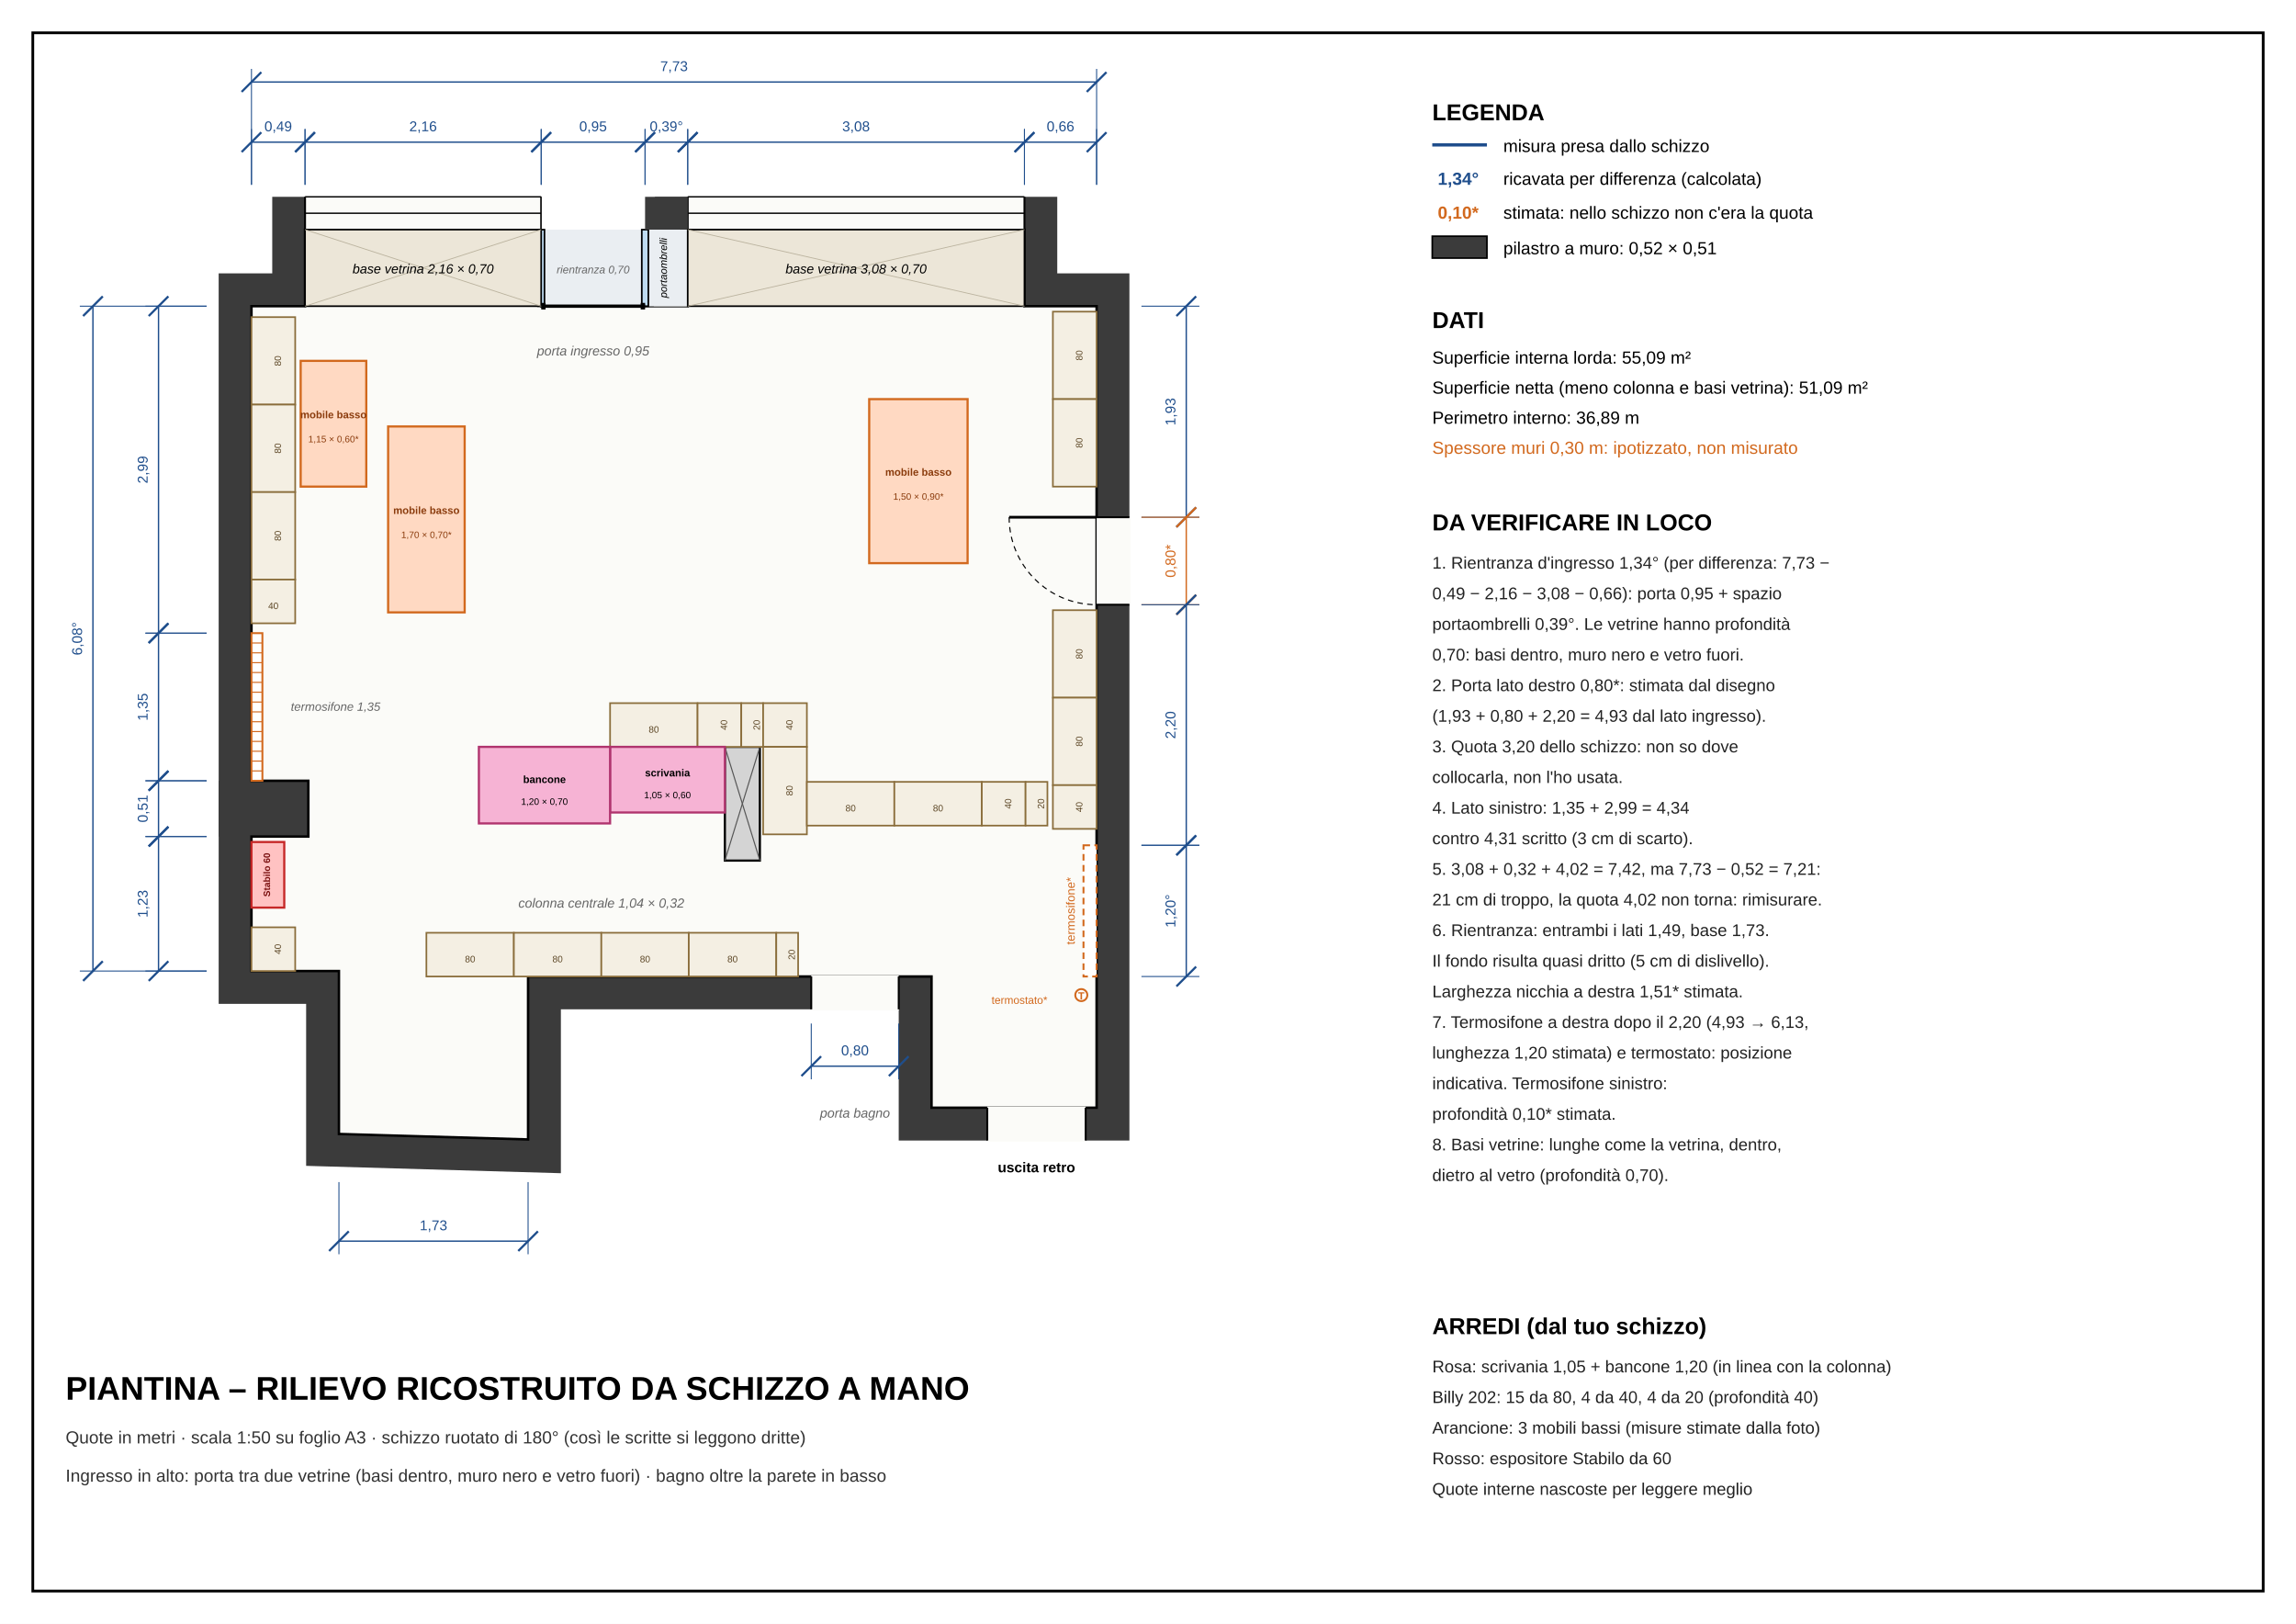
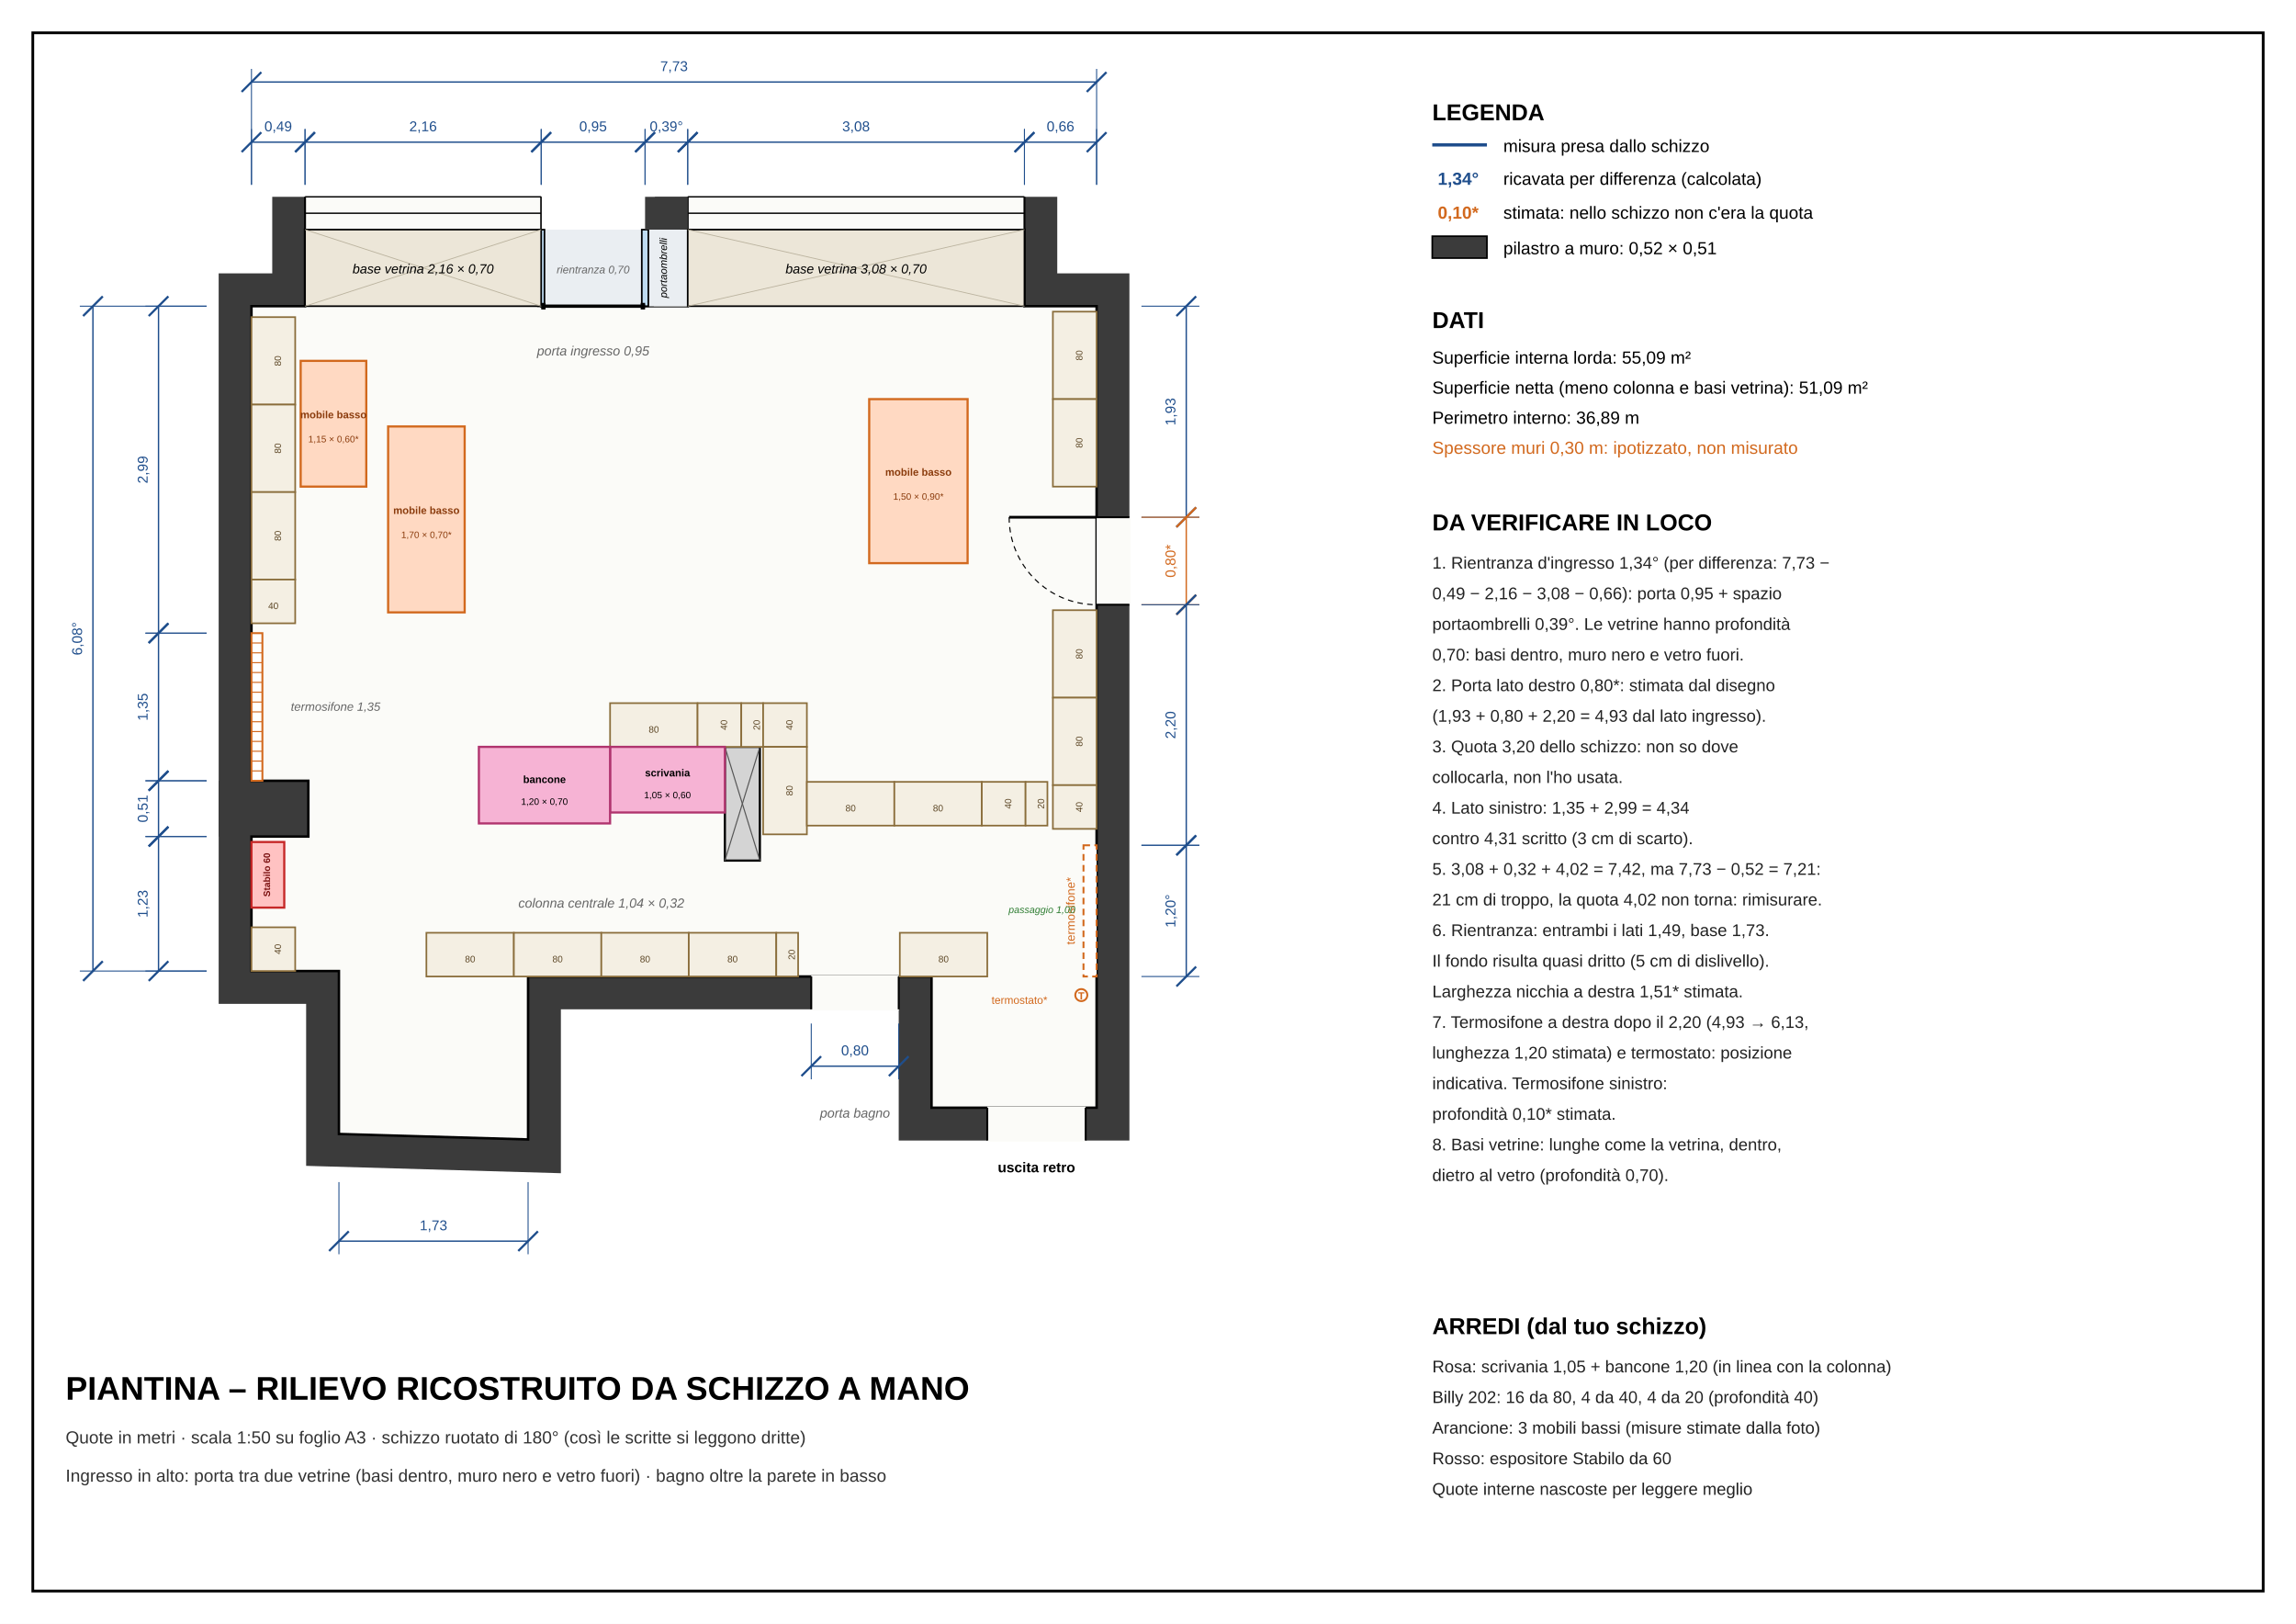
<svg xmlns="http://www.w3.org/2000/svg" width="420mm" height="297mm" viewBox="0 0 420 297" font-family="Arial, Helvetica, sans-serif">
  <defs>
    <pattern id="hatch" width="1.6" height="1.6" patternUnits="userSpaceOnUse" patternTransform="rotate(45)">
      <line x1="0" y1="0" x2="0" y2="1.6" stroke="#777" stroke-width="0.25" />
    </pattern>
  </defs>
  <rect width="420" height="297" fill="#ffffff" />
  <rect x="6" y="6" width="408" height="285" fill="none" stroke="#000" stroke-width="0.5" />
  <polygon points="46.00,56.00 55.80,56.00 55.80,42.00 99.00,42.00 99.00,56.00 125.80,56.00 125.80,42.00 187.40,42.00 187.40,56.00 200.60,56.00 200.60,202.60 170.40,202.60 170.40,178.60 96.60,178.60 96.60,208.40 62.00,207.40 62.00,177.60 46.00,177.60 46.00,153.00 56.40,153.00 56.40,142.80 46.00,142.80" fill="none" stroke="#3b3b3b" stroke-width="12.00" stroke-linejoin="miter" stroke-miterlimit="10" />
  <polygon points="46.00,56.00 55.80,56.00 55.80,42.00 99.00,42.00 99.00,56.00 125.80,56.00 125.80,42.00 187.40,42.00 187.40,56.00 200.60,56.00 200.60,202.60 170.40,202.60 170.40,178.60 96.60,178.60 96.60,208.40 62.00,207.40 62.00,177.60 46.00,177.60 46.00,153.00 56.40,153.00 56.40,142.80 46.00,142.80" fill="#fbfbf8" stroke="none" />
  <rect x="40.00" y="142.80" width="16.40" height="10.20" fill="#3b3b3b" stroke="none" stroke-width="0.25" />
  <polygon points="46.00,56.00 55.80,56.00 55.80,42.00 99.00,42.00 99.00,56.00 125.80,56.00 125.80,42.00 187.40,42.00 187.40,56.00 200.60,56.00 200.60,202.60 170.40,202.60 170.40,178.60 96.60,178.60 96.60,208.40 62.00,207.40 62.00,177.60 46.00,177.60 46.00,153.00 56.40,153.00 56.40,142.80 46.00,142.80" fill="none" stroke="#000" stroke-width="0.45" stroke-linejoin="miter" />
  <rect x="55.80" y="35.80" width="43.20" height="6.40" fill="#fbfbf8" stroke="none" stroke-width="0.25" />
  <line x1="55.80" y1="36.00" x2="55.80" y2="42.00" stroke="#000" stroke-width="0.35" />
  <line x1="99.00" y1="36.00" x2="99.00" y2="42.00" stroke="#000" stroke-width="0.35" />
  <line x1="55.80" y1="36.00" x2="99.00" y2="36.00" stroke="#000" stroke-width="0.25" />
  <line x1="55.80" y1="39.00" x2="99.00" y2="39.00" stroke="#000" stroke-width="0.25" />
  <line x1="55.80" y1="42.00" x2="99.00" y2="42.00" stroke="#000" stroke-width="0.25" />
  <rect x="125.80" y="35.80" width="61.60" height="6.40" fill="#fbfbf8" stroke="none" stroke-width="0.25" />
  <line x1="125.80" y1="36.00" x2="125.80" y2="42.00" stroke="#000" stroke-width="0.35" />
  <line x1="187.40" y1="36.00" x2="187.40" y2="42.00" stroke="#000" stroke-width="0.35" />
  <line x1="125.80" y1="36.00" x2="187.40" y2="36.00" stroke="#000" stroke-width="0.25" />
  <line x1="125.80" y1="39.00" x2="187.40" y2="39.00" stroke="#000" stroke-width="0.25" />
  <line x1="125.80" y1="42.00" x2="187.40" y2="42.00" stroke="#000" stroke-width="0.25" />
  <rect x="99.00" y="42.00" width="6.20" height="14.00" fill="#fbfbf8" stroke="none" stroke-width="0.25" />
  <rect x="99.10" y="35.80" width="6.30" height="6.30" fill="#ffffff" stroke="none" stroke-width="0.25" />
  <rect x="119.60" y="42.00" width="6.20" height="14.00" fill="#fbfbf8" stroke="none" stroke-width="0.25" />
  <rect x="99.00" y="49.80" width="26.80" height="6.20" fill="#fbfbf8" stroke="none" stroke-width="0.25" />
  <line x1="99.00" y1="50.00" x2="99.00" y2="56.00" stroke="#000" stroke-width="0.35" />
  <line x1="125.80" y1="50.00" x2="125.80" y2="56.00" stroke="#000" stroke-width="0.35" />
  <rect x="99.00" y="42.00" width="26.80" height="14.00" fill="#eaeef2" stroke="none" stroke-width="0.25" />
  <rect x="98.40" y="42.00" width="1.20" height="14.00" fill="#bfdcf2" stroke="#000" stroke-width="0.3" />
  <rect x="117.40" y="42.00" width="1.20" height="14.00" fill="#bfdcf2" stroke="#000" stroke-width="0.3" />
  <line x1="99.00" y1="56.00" x2="118.00" y2="56.00" stroke="#000" stroke-width="0.6" />
  <rect x="99.00" y="55.40" width="0.80" height="1.20" fill="#000" stroke="none" stroke-width="0.25" />
  <rect x="117.20" y="55.40" width="0.80" height="1.20" fill="#000" stroke="none" stroke-width="0.25" />
  <rect x="118.00" y="36.00" width="7.80" height="6.00" fill="#3b3b3b" stroke="none" stroke-width="0.25" />
  <rect x="200.60" y="94.60" width="6.20" height="16.00" fill="#fbfbf8" stroke="none" stroke-width="0.25" />
  <line x1="200.60" y1="94.60" x2="206.60" y2="94.60" stroke="#000" stroke-width="0.35" />
  <line x1="200.60" y1="110.60" x2="206.60" y2="110.60" stroke="#000" stroke-width="0.35" />
  <line x1="200.60" y1="94.60" x2="184.60" y2="94.60" stroke="#000" stroke-width="0.5" />
  <path d="M 184.60 94.60 A 16.00 16.00 0 0 0 200.60 110.60" fill="none" stroke="#000" stroke-width="0.2" stroke-dasharray="1 0.8" />
  <rect x="148.40" y="178.40" width="16.00" height="6.40" fill="#fbfbf8" stroke="none" stroke-width="0.25" />
  <line x1="148.40" y1="178.60" x2="148.40" y2="184.60" stroke="#000" stroke-width="0.35" />
  <line x1="164.40" y1="178.60" x2="164.40" y2="184.60" stroke="#000" stroke-width="0.35" />
  <rect x="180.60" y="202.40" width="18.00" height="6.40" fill="#fbfbf8" stroke="none" stroke-width="0.25" />
  <line x1="180.60" y1="202.60" x2="180.60" y2="208.60" stroke="#000" stroke-width="0.35" />
  <line x1="198.60" y1="202.60" x2="198.60" y2="208.60" stroke="#000" stroke-width="0.35" />
  <rect x="180.60" y="202.40" width="18.00" height="6.40" fill="none" stroke="none" stroke-width="0.25" />
  <rect x="55.80" y="42.00" width="43.20" height="14.00" fill="#ece6d8" stroke="#000" stroke-width="0.3" />
  <line x1="55.80" y1="42.00" x2="99.00" y2="56.00" stroke="#bbb39f" stroke-width="0.15" />
  <line x1="55.80" y1="56.00" x2="99.00" y2="42.00" stroke="#bbb39f" stroke-width="0.15" />
  <rect x="125.80" y="42.00" width="61.60" height="14.00" fill="#ece6d8" stroke="#000" stroke-width="0.3" />
  <line x1="125.80" y1="42.00" x2="187.40" y2="56.00" stroke="#bbb39f" stroke-width="0.15" />
  <line x1="125.80" y1="56.00" x2="187.40" y2="42.00" stroke="#bbb39f" stroke-width="0.15" />
  <rect x="132.60" y="136.60" width="6.40" height="20.80" fill="#d4d4d4" stroke="#000" stroke-width="0.4" />
  <line x1="132.60" y1="136.60" x2="139.00" y2="157.40" stroke="#555" stroke-width="0.2" />
  <line x1="139.00" y1="136.60" x2="132.60" y2="157.40" stroke="#555" stroke-width="0.2" />
  <rect x="46.00" y="115.80" width="2.00" height="27.00" fill="#fff" stroke="#d2691e" stroke-width="0.35" />
  <line x1="46.00" y1="117.60" x2="48.00" y2="117.60" stroke="#d2691e" stroke-width="0.2" />
  <line x1="46.00" y1="119.40" x2="48.00" y2="119.40" stroke="#d2691e" stroke-width="0.2" />
  <line x1="46.00" y1="121.20" x2="48.00" y2="121.20" stroke="#d2691e" stroke-width="0.2" />
  <line x1="46.00" y1="123.00" x2="48.00" y2="123.00" stroke="#d2691e" stroke-width="0.2" />
  <line x1="46.00" y1="124.80" x2="48.00" y2="124.80" stroke="#d2691e" stroke-width="0.2" />
  <line x1="46.00" y1="126.60" x2="48.00" y2="126.60" stroke="#d2691e" stroke-width="0.2" />
  <line x1="46.00" y1="128.40" x2="48.00" y2="128.40" stroke="#d2691e" stroke-width="0.2" />
  <line x1="46.00" y1="130.20" x2="48.00" y2="130.20" stroke="#d2691e" stroke-width="0.2" />
  <line x1="46.00" y1="132.00" x2="48.00" y2="132.00" stroke="#d2691e" stroke-width="0.2" />
  <line x1="46.00" y1="133.80" x2="48.00" y2="133.80" stroke="#d2691e" stroke-width="0.2" />
  <line x1="46.00" y1="135.60" x2="48.00" y2="135.60" stroke="#d2691e" stroke-width="0.2" />
  <line x1="46.00" y1="137.40" x2="48.00" y2="137.40" stroke="#d2691e" stroke-width="0.2" />
  <line x1="46.00" y1="139.20" x2="48.00" y2="139.20" stroke="#d2691e" stroke-width="0.2" />
  <line x1="46.00" y1="141.00" x2="48.00" y2="141.00" stroke="#d2691e" stroke-width="0.2" />
  <rect x="198.20" y="154.60" width="2.40" height="24.00" fill="#fff" stroke="#d2691e" stroke-width="0.35" stroke-dasharray="1.2 0.8" />
  <text x="196.60" y="166.60" font-size="2.2" fill="#d2691e" text-anchor="middle" font-weight="normal" font-style="normal" transform="rotate(-90 196.60 166.60)">termosifone*</text>
  <circle cx="197.80" cy="182.00" r="1.1" fill="#fff" stroke="#d2691e" stroke-width="0.35" />
  <text x="197.80" y="182.80" font-size="1.9" fill="#d2691e" text-anchor="middle" font-weight="bold">T</text>
  <text x="191.60" y="183.60" font-size="2.0" fill="#d2691e" text-anchor="end" font-weight="normal" font-style="normal">termostato*</text>
  <text x="77.40" y="50.00" font-size="2.4" fill="#000" text-anchor="middle" font-weight="normal" font-style="italic">base vetrina 2,16 × 0,70</text>
  <text x="156.60" y="50.00" font-size="2.4" fill="#000" text-anchor="middle" font-weight="normal" font-style="italic">base vetrina 3,08 × 0,70</text>
  <text x="108.50" y="65.00" font-size="2.4" fill="#666666" text-anchor="middle" font-weight="normal" font-style="italic">porta ingresso 0,95</text>
  <text x="108.50" y="50.00" font-size="2.0" fill="#666666" text-anchor="middle" font-weight="normal" font-style="italic">rientranza 0,70</text>
  <text x="122.00" y="49.00" font-size="1.9" fill="#000" text-anchor="middle" font-weight="normal" font-style="italic" transform="rotate(-90 122.00 49.00)">portaombrelli</text>
  <text x="110.00" y="166.00" font-size="2.4" fill="#666666" text-anchor="middle" font-weight="normal" font-style="italic">colonna centrale 1,04 × 0,32</text>
  <text x="53.20" y="130.00" font-size="2.2" fill="#666666" text-anchor="start" font-weight="normal" font-style="italic">termosifone 1,35</text>
  <text x="156.40" y="204.40" font-size="2.4" fill="#666666" text-anchor="middle" font-weight="normal" font-style="italic">porta bagno</text>
  <text x="189.60" y="214.40" font-size="2.6" fill="#000" text-anchor="middle" font-weight="bold" font-style="normal">uscita retro</text>
  <rect x="46.00" y="58.00" width="8.00" height="16.00" fill="#f4efe3" stroke="#8a6d3b" stroke-width="0.3" />
  <text x="51.40" y="66.00" font-size="1.7" fill="#5b4524" text-anchor="middle" font-weight="normal" font-style="normal" transform="rotate(-90 51.40 66.00)">80</text>
  <rect x="46.00" y="74.00" width="8.00" height="16.00" fill="#f4efe3" stroke="#8a6d3b" stroke-width="0.3" />
  <text x="51.40" y="82.00" font-size="1.7" fill="#5b4524" text-anchor="middle" font-weight="normal" font-style="normal" transform="rotate(-90 51.40 82.00)">80</text>
  <rect x="46.00" y="90.00" width="8.00" height="16.00" fill="#f4efe3" stroke="#8a6d3b" stroke-width="0.3" />
  <text x="51.40" y="98.00" font-size="1.7" fill="#5b4524" text-anchor="middle" font-weight="normal" font-style="normal" transform="rotate(-90 51.40 98.00)">80</text>
  <rect x="46.00" y="106.00" width="8.00" height="8.00" fill="#f4efe3" stroke="#8a6d3b" stroke-width="0.3" />
  <text x="50.00" y="111.40" font-size="1.7" fill="#5b4524" text-anchor="middle" font-weight="normal" font-style="normal">40</text>
  <rect x="46.00" y="169.60" width="8.00" height="8.00" fill="#f4efe3" stroke="#8a6d3b" stroke-width="0.3" />
  <text x="51.40" y="173.60" font-size="1.7" fill="#5b4524" text-anchor="middle" font-weight="normal" font-style="normal" transform="rotate(-90 51.40 173.60)">40</text>
  <rect x="78.00" y="170.60" width="16.00" height="8.00" fill="#f4efe3" stroke="#8a6d3b" stroke-width="0.3" />
  <text x="86.00" y="176.00" font-size="1.7" fill="#5b4524" text-anchor="middle" font-weight="normal" font-style="normal">80</text>
  <rect x="94.00" y="170.60" width="16.00" height="8.00" fill="#f4efe3" stroke="#8a6d3b" stroke-width="0.3" />
  <text x="102.00" y="176.00" font-size="1.7" fill="#5b4524" text-anchor="middle" font-weight="normal" font-style="normal">80</text>
  <rect x="110.00" y="170.60" width="16.00" height="8.00" fill="#f4efe3" stroke="#8a6d3b" stroke-width="0.3" />
  <text x="118.00" y="176.00" font-size="1.7" fill="#5b4524" text-anchor="middle" font-weight="normal" font-style="normal">80</text>
  <rect x="126.00" y="170.60" width="16.00" height="8.00" fill="#f4efe3" stroke="#8a6d3b" stroke-width="0.3" />
  <text x="134.00" y="176.00" font-size="1.7" fill="#5b4524" text-anchor="middle" font-weight="normal" font-style="normal">80</text>
  <rect x="142.00" y="170.60" width="4.00" height="8.00" fill="#f4efe3" stroke="#8a6d3b" stroke-width="0.3" />
  <text x="145.40" y="174.60" font-size="1.7" fill="#5b4524" text-anchor="middle" font-weight="normal" font-style="normal" transform="rotate(-90 145.40 174.60)">20</text>
+   <rect x="164.60" y="170.60" width="16.00" height="8.00" fill="#f4efe3" stroke="#8a6d3b" stroke-width="0.3" />
+   <text x="172.60" y="176.00" font-size="1.7" fill="#5b4524" text-anchor="middle" font-weight="normal" font-style="normal">80</text>
+   <text x="190.60" y="167.00" font-size="1.8" fill="#2e7d32" text-anchor="middle" font-weight="normal" font-style="italic">passaggio 1,00</text>
  <rect x="192.60" y="57.00" width="8.00" height="16.00" fill="#f4efe3" stroke="#8a6d3b" stroke-width="0.3" />
  <text x="198.00" y="65.00" font-size="1.7" fill="#5b4524" text-anchor="middle" font-weight="normal" font-style="normal" transform="rotate(-90 198.00 65.00)">80</text>
  <rect x="192.60" y="73.00" width="8.00" height="16.00" fill="#f4efe3" stroke="#8a6d3b" stroke-width="0.3" />
  <text x="198.00" y="81.00" font-size="1.7" fill="#5b4524" text-anchor="middle" font-weight="normal" font-style="normal" transform="rotate(-90 198.00 81.00)">80</text>
  <rect x="192.60" y="111.60" width="8.00" height="16.00" fill="#f4efe3" stroke="#8a6d3b" stroke-width="0.3" />
  <text x="198.00" y="119.60" font-size="1.7" fill="#5b4524" text-anchor="middle" font-weight="normal" font-style="normal" transform="rotate(-90 198.00 119.60)">80</text>
  <rect x="192.60" y="127.60" width="8.00" height="16.00" fill="#f4efe3" stroke="#8a6d3b" stroke-width="0.3" />
  <text x="198.00" y="135.60" font-size="1.7" fill="#5b4524" text-anchor="middle" font-weight="normal" font-style="normal" transform="rotate(-90 198.00 135.60)">80</text>
  <rect x="192.60" y="143.60" width="8.00" height="8.00" fill="#f4efe3" stroke="#8a6d3b" stroke-width="0.3" />
  <text x="198.00" y="147.60" font-size="1.7" fill="#5b4524" text-anchor="middle" font-weight="normal" font-style="normal" transform="rotate(-90 198.00 147.60)">40</text>
  <rect x="111.60" y="128.60" width="16.00" height="8.00" fill="#f4efe3" stroke="#8a6d3b" stroke-width="0.3" />
  <text x="119.60" y="134.00" font-size="1.7" fill="#5b4524" text-anchor="middle" font-weight="normal" font-style="normal">80</text>
  <rect x="127.60" y="128.60" width="8.00" height="8.00" fill="#f4efe3" stroke="#8a6d3b" stroke-width="0.3" />
  <text x="133.00" y="132.60" font-size="1.7" fill="#5b4524" text-anchor="middle" font-weight="normal" font-style="normal" transform="rotate(-90 133.00 132.60)">40</text>
  <rect x="135.60" y="128.60" width="4.00" height="8.00" fill="#f4efe3" stroke="#8a6d3b" stroke-width="0.3" />
  <text x="139.00" y="132.60" font-size="1.7" fill="#5b4524" text-anchor="middle" font-weight="normal" font-style="normal" transform="rotate(-90 139.00 132.60)">20</text>
  <rect x="139.60" y="128.60" width="8.00" height="8.00" fill="#f4efe3" stroke="#8a6d3b" stroke-width="0.3" />
  <text x="145.00" y="132.60" font-size="1.7" fill="#5b4524" text-anchor="middle" font-weight="normal" font-style="normal" transform="rotate(-90 145.00 132.60)">40</text>
  <rect x="139.60" y="136.60" width="8.00" height="16.00" fill="#f4efe3" stroke="#8a6d3b" stroke-width="0.3" />
  <text x="145.00" y="144.60" font-size="1.7" fill="#5b4524" text-anchor="middle" font-weight="normal" font-style="normal" transform="rotate(-90 145.00 144.60)">80</text>
  <rect x="147.60" y="143.00" width="16.00" height="8.00" fill="#f4efe3" stroke="#8a6d3b" stroke-width="0.3" />
  <text x="155.60" y="148.40" font-size="1.7" fill="#5b4524" text-anchor="middle" font-weight="normal" font-style="normal">80</text>
  <rect x="163.60" y="143.00" width="16.00" height="8.00" fill="#f4efe3" stroke="#8a6d3b" stroke-width="0.3" />
  <text x="171.60" y="148.40" font-size="1.7" fill="#5b4524" text-anchor="middle" font-weight="normal" font-style="normal">80</text>
  <rect x="179.60" y="143.00" width="8.00" height="8.00" fill="#f4efe3" stroke="#8a6d3b" stroke-width="0.3" />
  <text x="185.00" y="147.00" font-size="1.7" fill="#5b4524" text-anchor="middle" font-weight="normal" font-style="normal" transform="rotate(-90 185.00 147.00)">40</text>
  <rect x="187.60" y="143.00" width="4.00" height="8.00" fill="#f4efe3" stroke="#8a6d3b" stroke-width="0.3" />
  <text x="191.00" y="147.00" font-size="1.7" fill="#5b4524" text-anchor="middle" font-weight="normal" font-style="normal" transform="rotate(-90 191.00 147.00)">20</text>
  <rect x="111.60" y="136.60" width="21.00" height="12.00" fill="#f6b3d4" stroke="#b0346e" stroke-width="0.4" />
  <text x="122.10" y="142.00" font-size="1.9" fill="#000" text-anchor="middle" font-weight="bold" font-style="normal">scrivania</text>
  <text x="122.10" y="146.00" font-size="1.7" fill="#000" text-anchor="middle" font-weight="normal" font-style="normal">1,05 × 0,60</text>
  <rect x="87.60" y="136.60" width="24.00" height="14.00" fill="#f6b3d4" stroke="#b0346e" stroke-width="0.4" />
  <text x="99.60" y="143.20" font-size="1.9" fill="#000" text-anchor="middle" font-weight="bold" font-style="normal">bancone</text>
  <text x="99.60" y="147.20" font-size="1.7" fill="#000" text-anchor="middle" font-weight="normal" font-style="normal">1,20 × 0,70</text>
  <rect x="55.00" y="66.00" width="12.00" height="23.00" fill="#ffd9c2" stroke="#d2691e" stroke-width="0.4" />
  <text x="61.00" y="76.50" font-size="1.9" fill="#8a3b0c" text-anchor="middle" font-weight="bold" font-style="normal">mobile basso</text>
  <text x="61.00" y="80.90" font-size="1.7" fill="#8a3b0c" text-anchor="middle" font-weight="normal" font-style="normal">1,15 × 0,60*</text>
  <rect x="71.00" y="78.00" width="14.00" height="34.00" fill="#ffd9c2" stroke="#d2691e" stroke-width="0.4" />
  <text x="78.00" y="94.00" font-size="1.9" fill="#8a3b0c" text-anchor="middle" font-weight="bold" font-style="normal">mobile basso</text>
  <text x="78.00" y="98.40" font-size="1.7" fill="#8a3b0c" text-anchor="middle" font-weight="normal" font-style="normal">1,70 × 0,70*</text>
  <rect x="159.00" y="73.00" width="18.00" height="30.00" fill="#ffd9c2" stroke="#d2691e" stroke-width="0.4" />
  <text x="168.00" y="87.00" font-size="1.9" fill="#8a3b0c" text-anchor="middle" font-weight="bold" font-style="normal">mobile basso</text>
  <text x="168.00" y="91.40" font-size="1.7" fill="#8a3b0c" text-anchor="middle" font-weight="normal" font-style="normal">1,50 × 0,90*</text>
  <rect x="46.00" y="154.00" width="6.00" height="12.00" fill="#ffc2c2" stroke="#c62828" stroke-width="0.4" />
  <text x="49.40" y="160.00" font-size="1.7" fill="#7a1010" text-anchor="middle" font-weight="bold" font-style="normal" transform="rotate(-90 49.40 160.00)">Stabilo 60</text>
  <line x1="46.00" y1="33.80" x2="46.00" y2="23.60" stroke="#1f4e8c" stroke-width="0.18" />
  <line x1="55.80" y1="33.80" x2="55.80" y2="23.60" stroke="#1f4e8c" stroke-width="0.18" />
  <line x1="46.00" y1="26.00" x2="55.80" y2="26.00" stroke="#1f4e8c" stroke-width="0.25" />
  <line x1="44.20" y1="27.80" x2="47.80" y2="24.20" stroke="#1f4e8c" stroke-width="0.4" />
  <line x1="54.00" y1="27.80" x2="57.60" y2="24.20" stroke="#1f4e8c" stroke-width="0.4" />
  <text x="50.90" y="24.00" font-size="2.6" fill="#1f4e8c" text-anchor="middle" font-weight="normal" font-style="normal">0,49</text>
  <line x1="55.80" y1="33.80" x2="55.80" y2="23.60" stroke="#1f4e8c" stroke-width="0.18" />
  <line x1="99.00" y1="33.80" x2="99.00" y2="23.60" stroke="#1f4e8c" stroke-width="0.18" />
  <line x1="55.80" y1="26.00" x2="99.00" y2="26.00" stroke="#1f4e8c" stroke-width="0.25" />
  <line x1="54.00" y1="27.80" x2="57.60" y2="24.20" stroke="#1f4e8c" stroke-width="0.4" />
  <line x1="97.20" y1="27.80" x2="100.80" y2="24.20" stroke="#1f4e8c" stroke-width="0.4" />
  <text x="77.40" y="24.00" font-size="2.6" fill="#1f4e8c" text-anchor="middle" font-weight="normal" font-style="normal">2,16</text>
  <line x1="99.00" y1="33.80" x2="99.00" y2="23.60" stroke="#1f4e8c" stroke-width="0.18" />
  <line x1="118.00" y1="33.80" x2="118.00" y2="23.60" stroke="#1f4e8c" stroke-width="0.18" />
  <line x1="99.00" y1="26.00" x2="118.00" y2="26.00" stroke="#1f4e8c" stroke-width="0.25" />
  <line x1="97.20" y1="27.80" x2="100.80" y2="24.20" stroke="#1f4e8c" stroke-width="0.4" />
  <line x1="116.20" y1="27.80" x2="119.80" y2="24.20" stroke="#1f4e8c" stroke-width="0.4" />
  <text x="108.50" y="24.00" font-size="2.6" fill="#1f4e8c" text-anchor="middle" font-weight="normal" font-style="normal">0,95</text>
  <line x1="118.00" y1="33.80" x2="118.00" y2="23.60" stroke="#1f4e8c" stroke-width="0.18" />
  <line x1="125.80" y1="33.80" x2="125.80" y2="23.60" stroke="#1f4e8c" stroke-width="0.18" />
  <line x1="118.00" y1="26.00" x2="125.80" y2="26.00" stroke="#1f4e8c" stroke-width="0.25" />
  <line x1="116.20" y1="27.80" x2="119.80" y2="24.20" stroke="#1f4e8c" stroke-width="0.4" />
  <line x1="124.00" y1="27.80" x2="127.60" y2="24.20" stroke="#1f4e8c" stroke-width="0.4" />
  <text x="121.90" y="24.00" font-size="2.6" fill="#1f4e8c" text-anchor="middle" font-weight="normal" font-style="normal">0,39°</text>
  <line x1="125.80" y1="33.80" x2="125.80" y2="23.60" stroke="#1f4e8c" stroke-width="0.18" />
  <line x1="187.40" y1="33.80" x2="187.40" y2="23.60" stroke="#1f4e8c" stroke-width="0.18" />
  <line x1="125.80" y1="26.00" x2="187.40" y2="26.00" stroke="#1f4e8c" stroke-width="0.25" />
  <line x1="124.00" y1="27.80" x2="127.60" y2="24.20" stroke="#1f4e8c" stroke-width="0.4" />
  <line x1="185.60" y1="27.80" x2="189.20" y2="24.20" stroke="#1f4e8c" stroke-width="0.4" />
  <text x="156.60" y="24.00" font-size="2.6" fill="#1f4e8c" text-anchor="middle" font-weight="normal" font-style="normal">3,08</text>
  <line x1="187.40" y1="33.80" x2="187.40" y2="23.60" stroke="#1f4e8c" stroke-width="0.18" />
  <line x1="200.60" y1="33.80" x2="200.60" y2="23.60" stroke="#1f4e8c" stroke-width="0.18" />
  <line x1="187.40" y1="26.00" x2="200.60" y2="26.00" stroke="#1f4e8c" stroke-width="0.25" />
  <line x1="185.60" y1="27.80" x2="189.20" y2="24.20" stroke="#1f4e8c" stroke-width="0.4" />
  <line x1="198.80" y1="27.80" x2="202.40" y2="24.20" stroke="#1f4e8c" stroke-width="0.4" />
  <text x="194.00" y="24.00" font-size="2.6" fill="#1f4e8c" text-anchor="middle" font-weight="normal" font-style="normal">0,66</text>
  <line x1="46.00" y1="33.80" x2="46.00" y2="12.60" stroke="#1f4e8c" stroke-width="0.18" />
  <line x1="200.60" y1="33.80" x2="200.60" y2="12.60" stroke="#1f4e8c" stroke-width="0.18" />
  <line x1="46.00" y1="15.00" x2="200.60" y2="15.00" stroke="#1f4e8c" stroke-width="0.25" />
  <line x1="44.20" y1="16.80" x2="47.80" y2="13.20" stroke="#1f4e8c" stroke-width="0.4" />
  <line x1="198.80" y1="16.80" x2="202.40" y2="13.20" stroke="#1f4e8c" stroke-width="0.4" />
  <text x="123.30" y="13.00" font-size="2.6" fill="#1f4e8c" text-anchor="middle" font-weight="normal" font-style="normal">7,73</text>
  <line x1="208.80" y1="56.00" x2="219.40" y2="56.00" stroke="#1f4e8c" stroke-width="0.18" />
  <line x1="208.80" y1="94.60" x2="219.40" y2="94.60" stroke="#1f4e8c" stroke-width="0.18" />
  <line x1="217.00" y1="56.00" x2="217.00" y2="94.60" stroke="#1f4e8c" stroke-width="0.25" />
  <line x1="215.20" y1="57.80" x2="218.80" y2="54.20" stroke="#1f4e8c" stroke-width="0.4" />
  <line x1="215.20" y1="96.40" x2="218.80" y2="92.80" stroke="#1f4e8c" stroke-width="0.4" />
  <text x="215.00" y="75.30" font-size="2.6" fill="#1f4e8c" text-anchor="middle" font-weight="normal" font-style="normal" transform="rotate(-90 215.00 75.30)">1,93</text>
  <line x1="208.80" y1="94.60" x2="219.40" y2="94.60" stroke="#d2691e" stroke-width="0.18" />
  <line x1="208.80" y1="110.60" x2="219.40" y2="110.60" stroke="#d2691e" stroke-width="0.18" />
  <line x1="217.00" y1="94.60" x2="217.00" y2="110.60" stroke="#d2691e" stroke-width="0.25" />
  <line x1="215.20" y1="96.40" x2="218.80" y2="92.80" stroke="#d2691e" stroke-width="0.4" />
  <line x1="215.20" y1="112.40" x2="218.80" y2="108.80" stroke="#d2691e" stroke-width="0.4" />
  <text x="215.00" y="102.60" font-size="2.6" fill="#d2691e" text-anchor="middle" font-weight="normal" font-style="normal" transform="rotate(-90 215.00 102.60)">0,80*</text>
  <line x1="208.80" y1="110.60" x2="219.40" y2="110.60" stroke="#1f4e8c" stroke-width="0.18" />
  <line x1="208.80" y1="154.60" x2="219.40" y2="154.60" stroke="#1f4e8c" stroke-width="0.18" />
  <line x1="217.00" y1="110.60" x2="217.00" y2="154.60" stroke="#1f4e8c" stroke-width="0.25" />
  <line x1="215.20" y1="112.40" x2="218.80" y2="108.80" stroke="#1f4e8c" stroke-width="0.4" />
  <line x1="215.20" y1="156.40" x2="218.80" y2="152.80" stroke="#1f4e8c" stroke-width="0.4" />
  <text x="215.00" y="132.60" font-size="2.6" fill="#1f4e8c" text-anchor="middle" font-weight="normal" font-style="normal" transform="rotate(-90 215.00 132.60)">2,20</text>
  <line x1="208.80" y1="154.60" x2="219.40" y2="154.60" stroke="#1f4e8c" stroke-width="0.18" />
  <line x1="208.80" y1="178.60" x2="219.40" y2="178.60" stroke="#1f4e8c" stroke-width="0.18" />
  <line x1="217.00" y1="154.60" x2="217.00" y2="178.60" stroke="#1f4e8c" stroke-width="0.25" />
  <line x1="215.20" y1="156.40" x2="218.80" y2="152.80" stroke="#1f4e8c" stroke-width="0.4" />
  <line x1="215.20" y1="180.40" x2="218.80" y2="176.80" stroke="#1f4e8c" stroke-width="0.4" />
  <text x="215.00" y="166.60" font-size="2.6" fill="#1f4e8c" text-anchor="middle" font-weight="normal" font-style="normal" transform="rotate(-90 215.00 166.60)">1,20°</text>
  <line x1="37.80" y1="56.00" x2="26.60" y2="56.00" stroke="#1f4e8c" stroke-width="0.18" />
  <line x1="37.80" y1="115.80" x2="26.60" y2="115.80" stroke="#1f4e8c" stroke-width="0.18" />
  <line x1="29.00" y1="56.00" x2="29.00" y2="115.80" stroke="#1f4e8c" stroke-width="0.25" />
  <line x1="27.20" y1="57.80" x2="30.80" y2="54.20" stroke="#1f4e8c" stroke-width="0.4" />
  <line x1="27.20" y1="117.60" x2="30.80" y2="114.00" stroke="#1f4e8c" stroke-width="0.4" />
  <text x="27.00" y="85.90" font-size="2.6" fill="#1f4e8c" text-anchor="middle" font-weight="normal" font-style="normal" transform="rotate(-90 27.00 85.90)">2,99</text>
  <line x1="37.80" y1="115.80" x2="26.60" y2="115.80" stroke="#1f4e8c" stroke-width="0.18" />
  <line x1="37.80" y1="142.80" x2="26.60" y2="142.80" stroke="#1f4e8c" stroke-width="0.18" />
  <line x1="29.00" y1="115.80" x2="29.00" y2="142.80" stroke="#1f4e8c" stroke-width="0.25" />
  <line x1="27.20" y1="117.60" x2="30.80" y2="114.00" stroke="#1f4e8c" stroke-width="0.4" />
  <line x1="27.20" y1="144.60" x2="30.80" y2="141.00" stroke="#1f4e8c" stroke-width="0.4" />
  <text x="27.00" y="129.30" font-size="2.6" fill="#1f4e8c" text-anchor="middle" font-weight="normal" font-style="normal" transform="rotate(-90 27.00 129.30)">1,35</text>
  <line x1="37.80" y1="142.80" x2="26.60" y2="142.80" stroke="#1f4e8c" stroke-width="0.18" />
  <line x1="37.80" y1="153.00" x2="26.60" y2="153.00" stroke="#1f4e8c" stroke-width="0.18" />
  <line x1="29.00" y1="142.80" x2="29.00" y2="153.00" stroke="#1f4e8c" stroke-width="0.25" />
  <line x1="27.20" y1="144.60" x2="30.80" y2="141.00" stroke="#1f4e8c" stroke-width="0.4" />
  <line x1="27.20" y1="154.80" x2="30.80" y2="151.20" stroke="#1f4e8c" stroke-width="0.4" />
  <text x="27.00" y="147.90" font-size="2.6" fill="#1f4e8c" text-anchor="middle" font-weight="normal" font-style="normal" transform="rotate(-90 27.00 147.90)">0,51</text>
  <line x1="37.80" y1="153.00" x2="26.60" y2="153.00" stroke="#1f4e8c" stroke-width="0.18" />
  <line x1="37.80" y1="177.60" x2="26.60" y2="177.60" stroke="#1f4e8c" stroke-width="0.18" />
  <line x1="29.00" y1="153.00" x2="29.00" y2="177.60" stroke="#1f4e8c" stroke-width="0.25" />
  <line x1="27.20" y1="154.80" x2="30.80" y2="151.20" stroke="#1f4e8c" stroke-width="0.4" />
  <line x1="27.20" y1="179.40" x2="30.80" y2="175.80" stroke="#1f4e8c" stroke-width="0.4" />
  <text x="27.00" y="165.30" font-size="2.6" fill="#1f4e8c" text-anchor="middle" font-weight="normal" font-style="normal" transform="rotate(-90 27.00 165.30)">1,23</text>
  <line x1="37.80" y1="56.00" x2="14.60" y2="56.00" stroke="#1f4e8c" stroke-width="0.18" />
  <line x1="37.80" y1="177.60" x2="14.60" y2="177.60" stroke="#1f4e8c" stroke-width="0.18" />
  <line x1="17.00" y1="56.00" x2="17.00" y2="177.60" stroke="#1f4e8c" stroke-width="0.25" />
  <line x1="15.20" y1="57.80" x2="18.80" y2="54.20" stroke="#1f4e8c" stroke-width="0.4" />
  <line x1="15.20" y1="179.40" x2="18.80" y2="175.80" stroke="#1f4e8c" stroke-width="0.4" />
  <text x="15.00" y="116.80" font-size="2.6" fill="#1f4e8c" text-anchor="middle" font-weight="normal" font-style="normal" transform="rotate(-90 15.00 116.80)">6,08°</text>
  <line x1="62.00" y1="216.20" x2="62.00" y2="229.40" stroke="#1f4e8c" stroke-width="0.18" />
  <line x1="96.60" y1="216.20" x2="96.60" y2="229.40" stroke="#1f4e8c" stroke-width="0.18" />
  <line x1="62.00" y1="227.00" x2="96.60" y2="227.00" stroke="#1f4e8c" stroke-width="0.25" />
  <line x1="60.20" y1="228.80" x2="63.80" y2="225.20" stroke="#1f4e8c" stroke-width="0.4" />
  <line x1="94.80" y1="228.80" x2="98.40" y2="225.20" stroke="#1f4e8c" stroke-width="0.4" />
  <text x="79.30" y="225.00" font-size="2.6" fill="#1f4e8c" text-anchor="middle" font-weight="normal" font-style="normal">1,73</text>
  <line x1="148.40" y1="187.20" x2="148.40" y2="197.40" stroke="#1f4e8c" stroke-width="0.18" />
  <line x1="164.40" y1="187.20" x2="164.40" y2="197.40" stroke="#1f4e8c" stroke-width="0.18" />
  <line x1="148.40" y1="195.00" x2="164.40" y2="195.00" stroke="#1f4e8c" stroke-width="0.25" />
  <line x1="146.60" y1="196.80" x2="150.20" y2="193.20" stroke="#1f4e8c" stroke-width="0.4" />
  <line x1="162.60" y1="196.80" x2="166.20" y2="193.20" stroke="#1f4e8c" stroke-width="0.4" />
  <text x="156.40" y="193.00" font-size="2.6" fill="#1f4e8c" text-anchor="middle" font-weight="normal" font-style="normal">0,80</text>
  <text x="12.00" y="256.00" font-size="6.0" fill="#000" text-anchor="start" font-weight="bold">PIANTINA – RILIEVO RICOSTRUITO DA SCHIZZO A MANO</text>
  <text x="12.00" y="264.00" font-size="3.2" fill="#333" text-anchor="start" font-weight="normal">Quote in metri · scala 1:50 su foglio A3 · schizzo ruotato di 180° (così le scritte si leggono dritte)</text>
  <text x="12.00" y="271.00" font-size="3.2" fill="#333" text-anchor="start" font-weight="normal">Ingresso in alto: porta tra due vetrine (basi dentro, muro nero e vetro fuori) · bagno oltre la parete in basso</text>
  <text x="262.00" y="22.00" font-size="4.2" fill="#000" text-anchor="start" font-weight="bold">LEGENDA</text>
  <line x1="262" y1="26.5" x2="272" y2="26.5" stroke="#1f4e8c" stroke-width="0.6" />
  <text x="275.00" y="27.80" font-size="3.2" fill="#000" text-anchor="start" font-weight="normal">misura presa dallo schizzo</text>
  <text x="263.00" y="33.80" font-size="3.2" fill="#1f4e8c" text-anchor="start" font-weight="bold">1,34°</text>
  <text x="275.00" y="33.80" font-size="3.2" fill="#000" text-anchor="start" font-weight="normal">ricavata per differenza (calcolata)</text>
  <text x="263.00" y="40.00" font-size="3.2" fill="#d2691e" text-anchor="start" font-weight="bold">0,10*</text>
  <text x="275.00" y="40.00" font-size="3.2" fill="#000" text-anchor="start" font-weight="normal">stimata: nello schizzo non c'era la quota</text>
  <rect x="262" y="43.2" width="10" height="4" fill="#3b3b3b" stroke="#000" stroke-width="0.3" />
  <text x="275.00" y="46.50" font-size="3.2" fill="#000" text-anchor="start" font-weight="normal">pilastro a muro: 0,52 × 0,51</text>
  <text x="262.00" y="60.00" font-size="4.2" fill="#000" text-anchor="start" font-weight="bold">DATI</text>
  <text x="262.00" y="66.50" font-size="3.2" fill="#000" text-anchor="start" font-weight="normal">Superficie interna lorda: 55,09 m²</text>
  <text x="262.00" y="72.00" font-size="3.2" fill="#000" text-anchor="start" font-weight="normal">Superficie netta (meno colonna e basi vetrina): 51,09 m²</text>
  <text x="262.00" y="77.50" font-size="3.2" fill="#000" text-anchor="start" font-weight="normal">Perimetro interno: 36,89 m</text>
  <text x="262.00" y="83.00" font-size="3.2" fill="#d2691e" text-anchor="start" font-weight="normal">Spessore muri 0,30 m: ipotizzato, non misurato</text>
  <text x="262.00" y="97.00" font-size="4.2" fill="#000" text-anchor="start" font-weight="bold">DA VERIFICARE IN LOCO</text>
  <text x="262.00" y="104.00" font-size="3.1" fill="#222" text-anchor="start" font-weight="normal">1. Rientranza d'ingresso 1,34° (per differenza: 7,73 −</text>
  <text x="262.00" y="109.60" font-size="3.1" fill="#222" text-anchor="start" font-weight="normal">    0,49 − 2,16 − 3,08 − 0,66): porta 0,95 + spazio</text>
  <text x="262.00" y="115.20" font-size="3.1" fill="#222" text-anchor="start" font-weight="normal">    portaombrelli 0,39°. Le vetrine hanno profondità</text>
  <text x="262.00" y="120.80" font-size="3.1" fill="#222" text-anchor="start" font-weight="normal">    0,70: basi dentro, muro nero e vetro fuori.</text>
  <text x="262.00" y="126.40" font-size="3.1" fill="#222" text-anchor="start" font-weight="normal">2. Porta lato destro 0,80*: stimata dal disegno</text>
  <text x="262.00" y="132.00" font-size="3.1" fill="#222" text-anchor="start" font-weight="normal">    (1,93 + 0,80 + 2,20 = 4,93 dal lato ingresso).</text>
  <text x="262.00" y="137.60" font-size="3.1" fill="#222" text-anchor="start" font-weight="normal">3. Quota 3,20 dello schizzo: non so dove</text>
  <text x="262.00" y="143.20" font-size="3.1" fill="#222" text-anchor="start" font-weight="normal">    collocarla, non l'ho usata.</text>
  <text x="262.00" y="148.80" font-size="3.1" fill="#222" text-anchor="start" font-weight="normal">4. Lato sinistro: 1,35 + 2,99 = 4,34</text>
  <text x="262.00" y="154.40" font-size="3.1" fill="#222" text-anchor="start" font-weight="normal">    contro 4,31 scritto (3 cm di scarto).</text>
  <text x="262.00" y="160.00" font-size="3.1" fill="#222" text-anchor="start" font-weight="normal">5. 3,08 + 0,32 + 4,02 = 7,42, ma 7,73 − 0,52 = 7,21:</text>
  <text x="262.00" y="165.60" font-size="3.1" fill="#222" text-anchor="start" font-weight="normal">    21 cm di troppo, la quota 4,02 non torna: rimisurare.</text>
  <text x="262.00" y="171.20" font-size="3.1" fill="#222" text-anchor="start" font-weight="normal">6. Rientranza: entrambi i lati 1,49, base 1,73.</text>
  <text x="262.00" y="176.80" font-size="3.1" fill="#222" text-anchor="start" font-weight="normal">    Il fondo risulta quasi dritto (5 cm di dislivello).</text>
  <text x="262.00" y="182.40" font-size="3.1" fill="#222" text-anchor="start" font-weight="normal">    Larghezza nicchia a destra 1,51* stimata.</text>
  <text x="262.00" y="188.00" font-size="3.1" fill="#222" text-anchor="start" font-weight="normal">7. Termosifone a destra dopo il 2,20 (4,93 → 6,13,</text>
  <text x="262.00" y="193.60" font-size="3.1" fill="#222" text-anchor="start" font-weight="normal">    lunghezza 1,20 stimata) e termostato: posizione</text>
  <text x="262.00" y="199.20" font-size="3.1" fill="#222" text-anchor="start" font-weight="normal">    indicativa. Termosifone sinistro:</text>
  <text x="262.00" y="204.80" font-size="3.1" fill="#222" text-anchor="start" font-weight="normal">    profondità 0,10* stimata.</text>
  <text x="262.00" y="210.40" font-size="3.1" fill="#222" text-anchor="start" font-weight="normal">8. Basi vetrine: lunghe come la vetrina, dentro,</text>
  <text x="262.00" y="216.00" font-size="3.1" fill="#222" text-anchor="start" font-weight="normal">    dietro al vetro (profondità 0,70).</text>
  <text x="262.00" y="244.00" font-size="4.2" fill="#000" text-anchor="start" font-weight="bold">ARREDI (dal tuo schizzo)</text>
  <text x="262.00" y="251.00" font-size="3.1" fill="#222" text-anchor="start" font-weight="normal">Rosa: scrivania 1,05 + bancone 1,20 (in linea con la colonna)</text>
-   <text x="262.00" y="256.60" font-size="3.1" fill="#222" text-anchor="start" font-weight="normal">Billy 202: 15 da 80, 4 da 40, 4 da 20 (profondità 40)</text>
+   <text x="262.00" y="256.60" font-size="3.1" fill="#222" text-anchor="start" font-weight="normal">Billy 202: 16 da 80, 4 da 40, 4 da 20 (profondità 40)</text>
  <text x="262.00" y="262.20" font-size="3.1" fill="#222" text-anchor="start" font-weight="normal">Arancione: 3 mobili bassi (misure stimate dalla foto)</text>
  <text x="262.00" y="267.80" font-size="3.1" fill="#222" text-anchor="start" font-weight="normal">Rosso: espositore Stabilo da 60</text>
  <text x="262.00" y="273.40" font-size="3.1" fill="#222" text-anchor="start" font-weight="normal">Quote interne nascoste per leggere meglio</text>
</svg>
